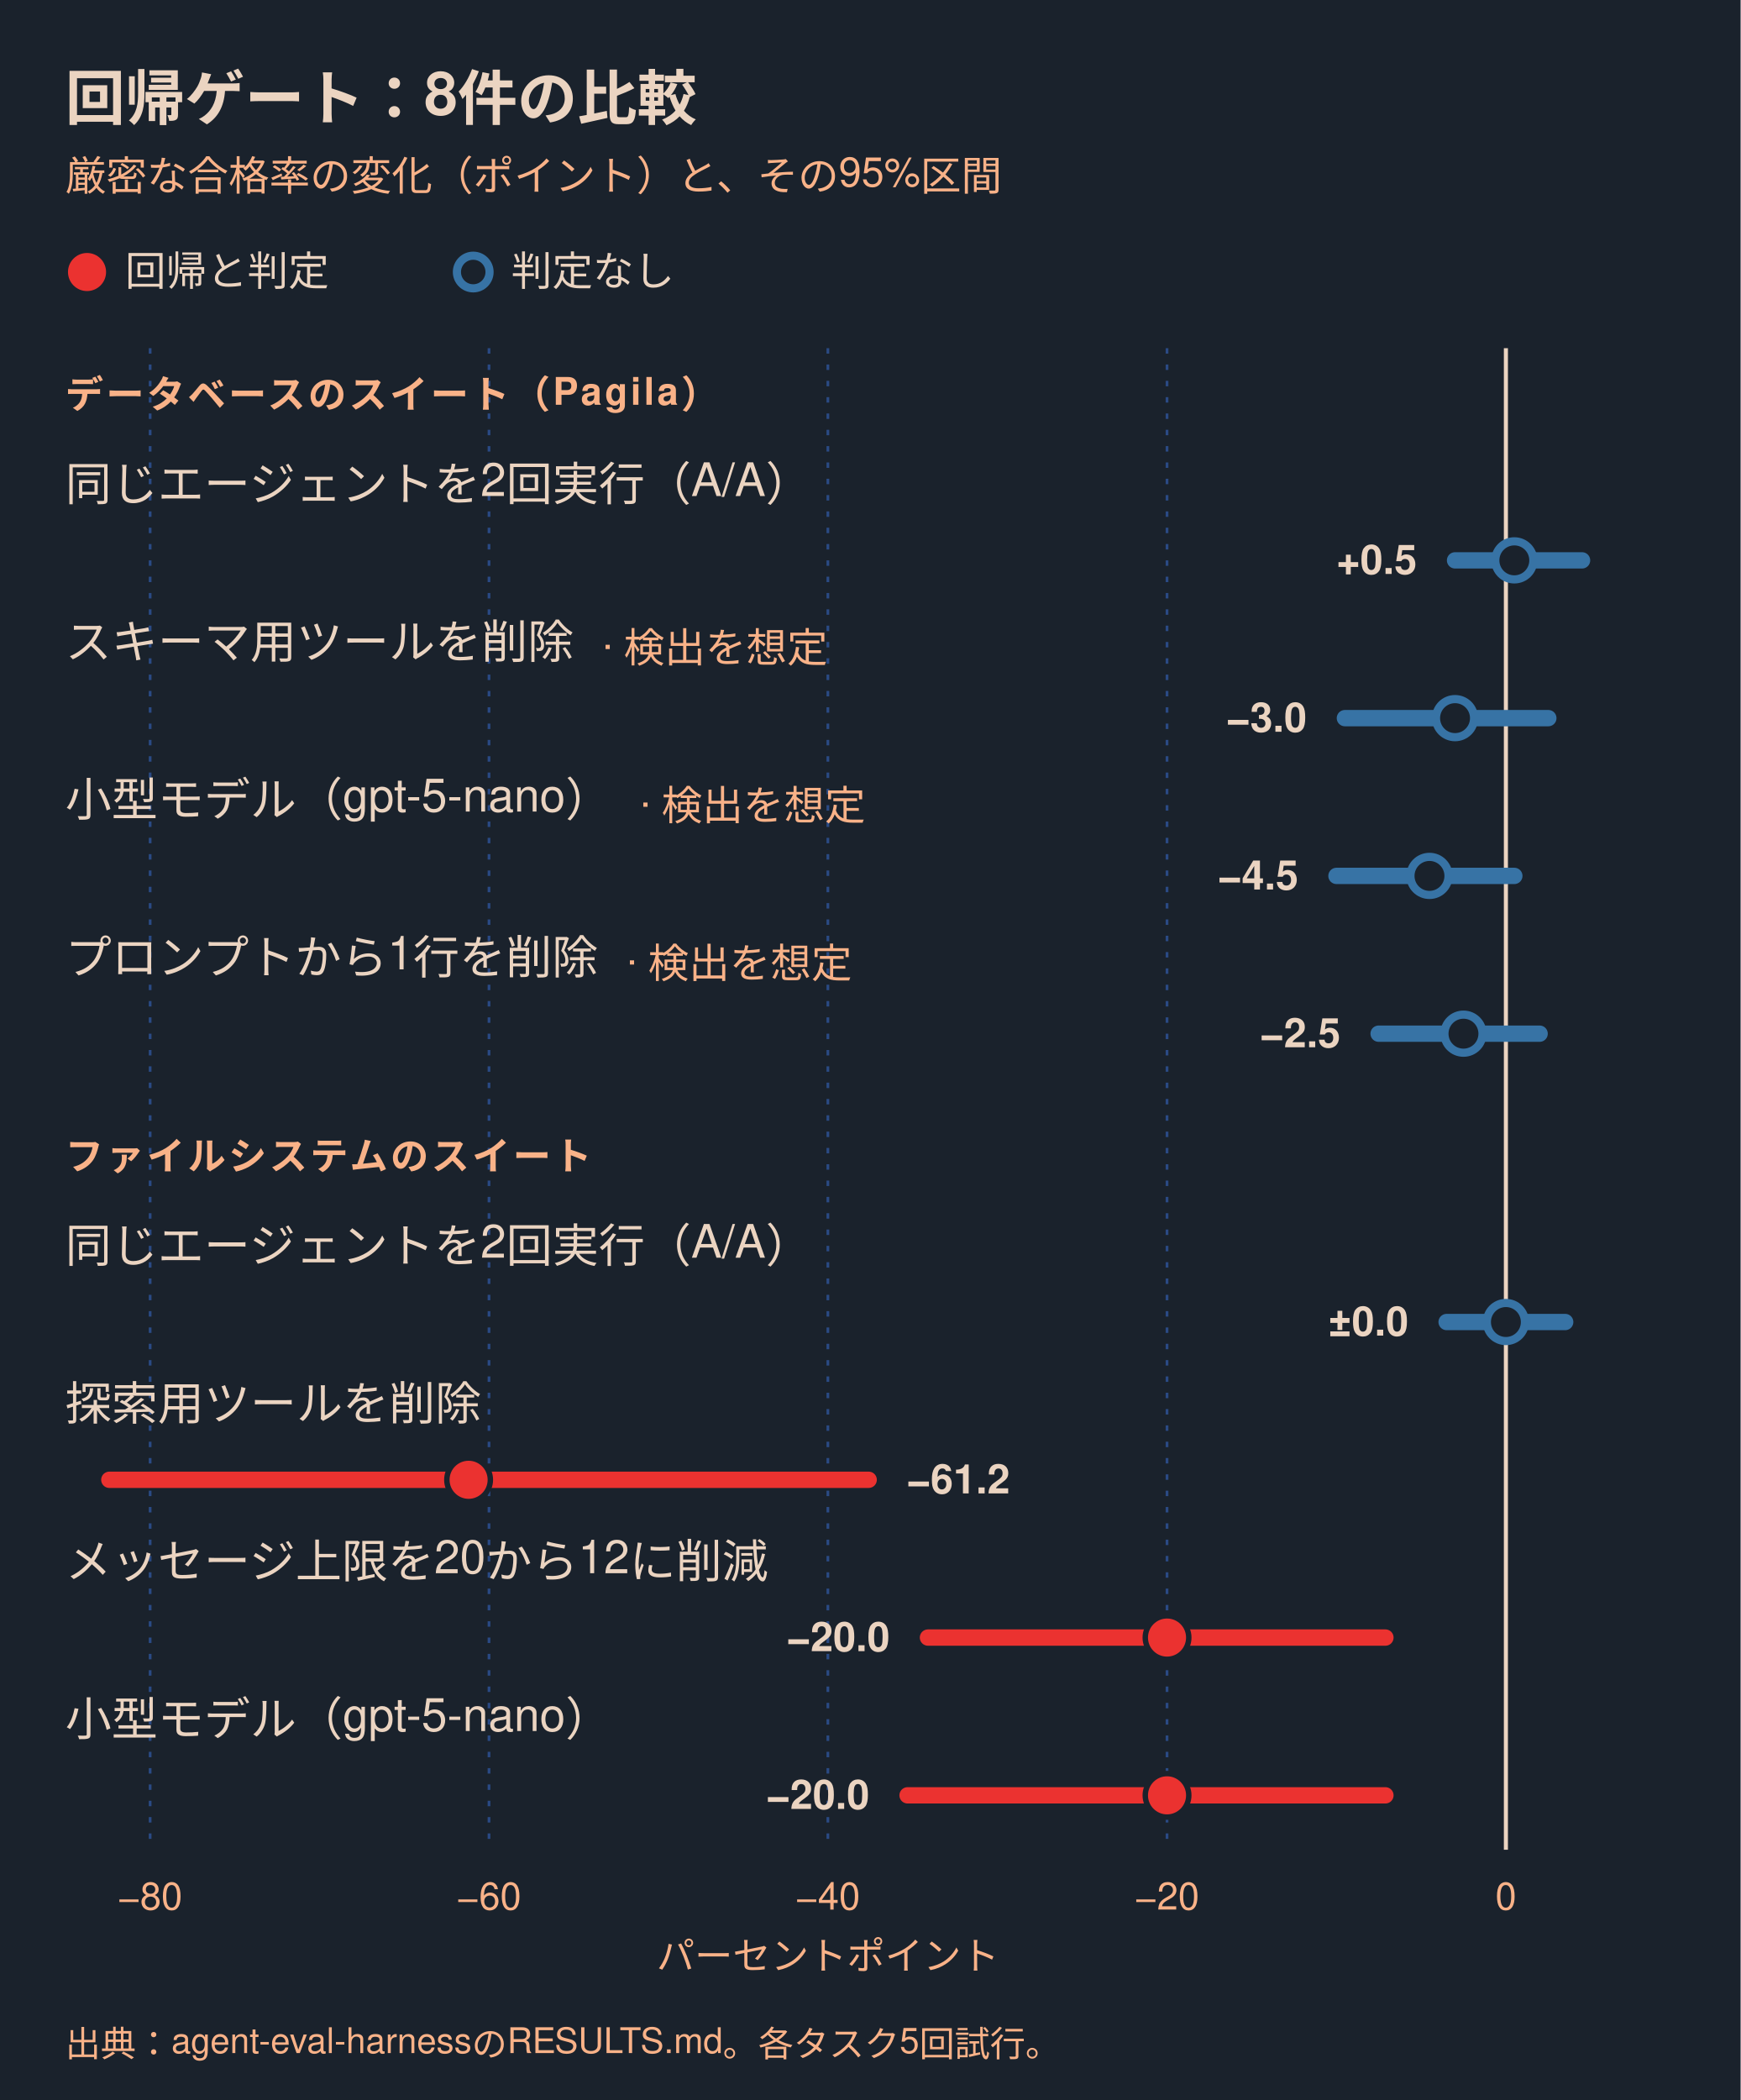
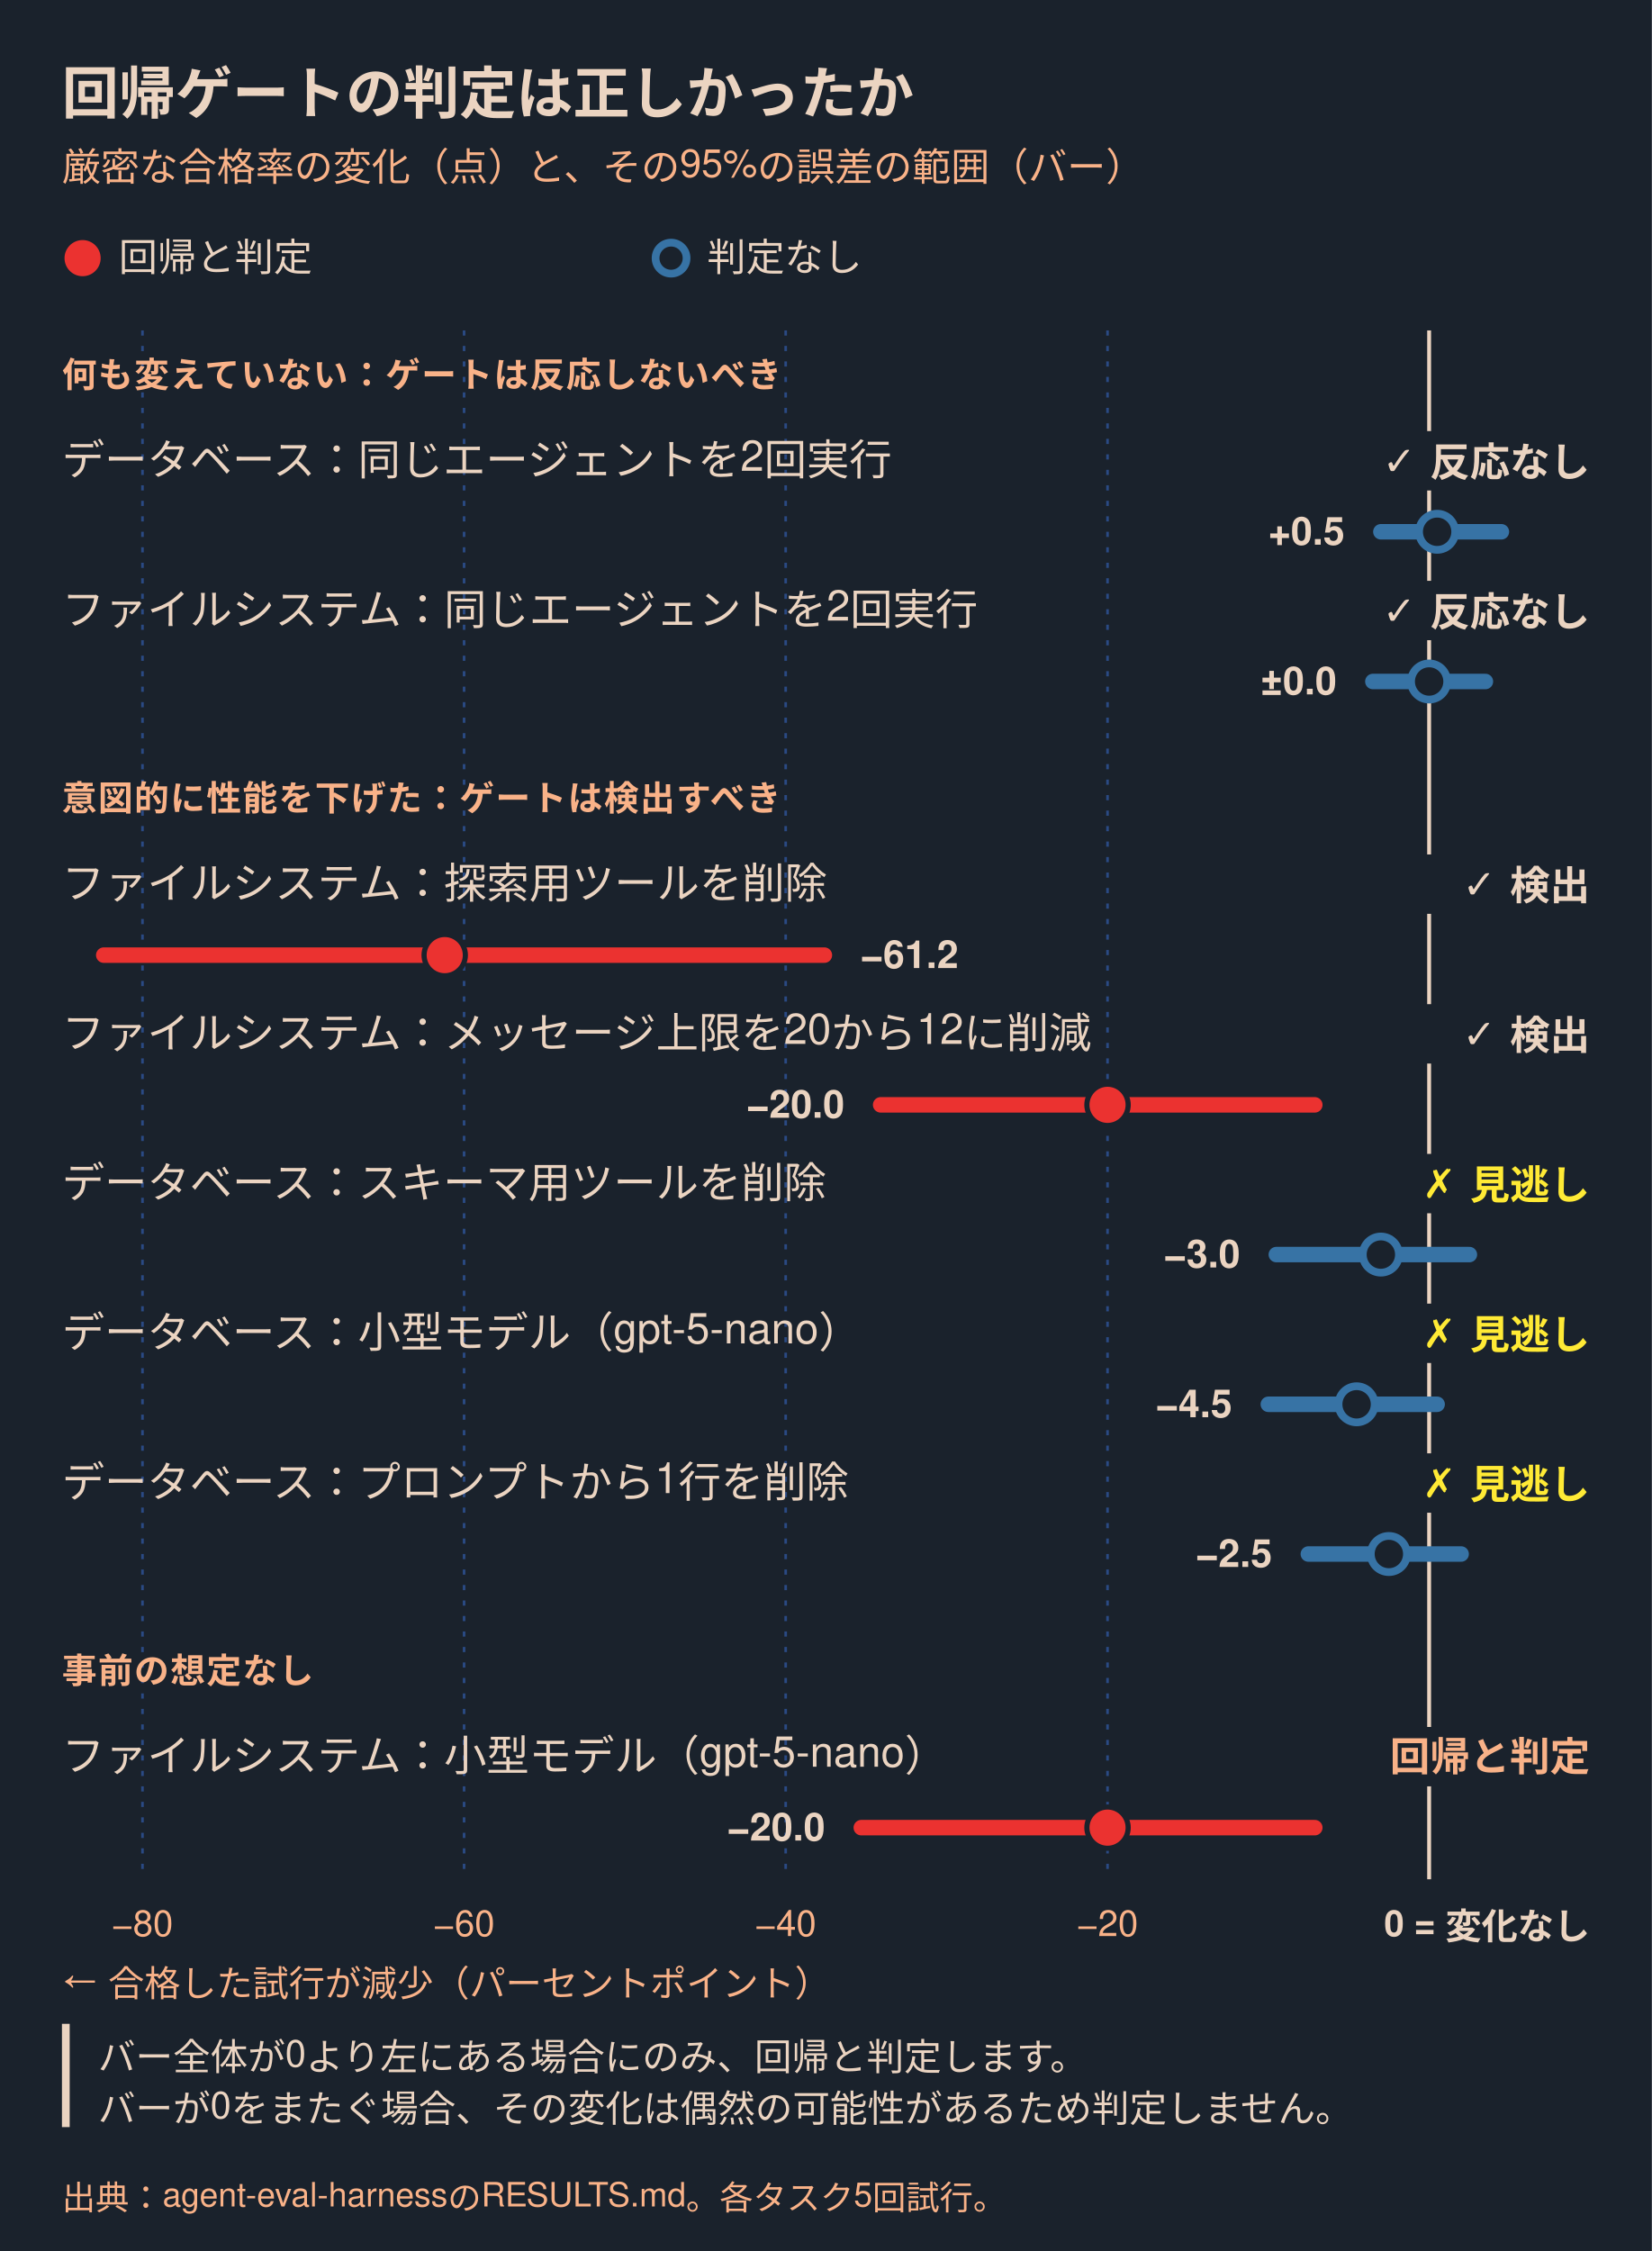
- <svg xmlns="http://www.w3.org/2000/svg" viewBox="0 0 640 772" width="640" height="772">
-   <rect width="640" height="772" fill="#1a222c" />
+ <svg xmlns="http://www.w3.org/2000/svg" viewBox="0 0 640 872" width="640" height="872">
+   <rect width="640" height="872" fill="#1a222c" />
  <g font-family="'Helvetica Neue', Helvetica, Arial, 'Hiragino Kaku Gothic ProN', 'Hiragino Sans', 'Noto Sans JP', 'Yu Gothic', Meiryo, sans-serif">
-     <text x="24" y="44" font-size="22" font-weight="700" fill="#ebd4c1">回帰ゲート：8件の比較</text>
-     <text x="24" y="70" font-size="15" fill="#f9b288">厳密な合格率の変化（ポイント）と、その95%区間</text>
+     <text x="24" y="44" font-size="22" font-weight="700" fill="#ebd4c1">回帰ゲートの判定は正しかったか</text>
+     <text x="24" y="70" font-size="15" fill="#f9b288">厳密な合格率の変化（点）と、その95%の誤差の範囲（バー）</text>
    <circle cx="32" cy="100" r="7" fill="#eb3230" />
    <text x="46" y="105" font-size="15" fill="#ebd4c1">回帰と判定</text>
-     <circle cx="174" cy="100" r="6" fill="#1a222c" stroke="#3773a5" stroke-width="3" />
-     <text x="188" y="105" font-size="15" fill="#ebd4c1">判定なし</text>
-     <line x1="55.2" y1="128" x2="55.2" y2="680" stroke="#2a4a84" stroke-width="1" stroke-dasharray="2 4" />
-     <text x="55.2" y="702" font-size="14" text-anchor="middle" fill="#f9b288">−80</text>
-     <line x1="179.8" y1="128" x2="179.8" y2="680" stroke="#2a4a84" stroke-width="1" stroke-dasharray="2 4" />
-     <text x="179.8" y="702" font-size="14" text-anchor="middle" fill="#f9b288">−60</text>
-     <line x1="304.4" y1="128" x2="304.4" y2="680" stroke="#2a4a84" stroke-width="1" stroke-dasharray="2 4" />
-     <text x="304.4" y="702" font-size="14" text-anchor="middle" fill="#f9b288">−40</text>
-     <line x1="429.1" y1="128" x2="429.1" y2="680" stroke="#2a4a84" stroke-width="1" stroke-dasharray="2 4" />
-     <text x="429.1" y="702" font-size="14" text-anchor="middle" fill="#f9b288">−20</text>
-     <line x1="553.7" y1="128" x2="553.7" y2="680" stroke="#ebd4c1" stroke-width="1.5" />
-     <text x="553.7" y="702" font-size="14" text-anchor="middle" fill="#f9b288">0</text>
-     <text x="24" y="150" font-size="14" font-weight="700" letter-spacing="1" fill="#f9b288">データベースのスイート（Pagila）</text>
-     <text x="24" y="184" font-size="17" fill="#ebd4c1">同じエージェントを2回実行（A/A）</text>
+     <circle cx="260" cy="100" r="6" fill="#1a222c" stroke="#3773a5" stroke-width="3" />
+     <text x="274" y="105" font-size="15" fill="#ebd4c1">判定なし</text>
+     <line x1="55.2" y1="128" x2="55.2" y2="728" stroke="#2a4a84" stroke-width="1" stroke-dasharray="2 4" />
+     <text x="55.2" y="750" font-size="14" text-anchor="middle" fill="#f9b288">−80</text>
+     <line x1="179.8" y1="128" x2="179.8" y2="728" stroke="#2a4a84" stroke-width="1" stroke-dasharray="2 4" />
+     <text x="179.8" y="750" font-size="14" text-anchor="middle" fill="#f9b288">−60</text>
+     <line x1="304.4" y1="128" x2="304.4" y2="728" stroke="#2a4a84" stroke-width="1" stroke-dasharray="2 4" />
+     <text x="304.4" y="750" font-size="14" text-anchor="middle" fill="#f9b288">−40</text>
+     <line x1="429.1" y1="128" x2="429.1" y2="728" stroke="#2a4a84" stroke-width="1" stroke-dasharray="2 4" />
+     <text x="429.1" y="750" font-size="14" text-anchor="middle" fill="#f9b288">−20</text>
+     <line x1="553.7" y1="128" x2="553.7" y2="728" stroke="#ebd4c1" stroke-width="1.5" />
+     <text x="616" y="750" font-size="14" font-weight="700" text-anchor="end" fill="#ebd4c1">0 = 変化なし</text>
+     <text x="24" y="150" font-size="13.5" font-weight="700" letter-spacing="0.5" fill="#f9b288">何も変えていない：ゲートは反応しないべき</text>
+     <text x="24" y="184" font-size="16.5" fill="#ebd4c1">データベース：同じエージェントを2回実行</text>
+     <rect x="480" y="167" width="140" height="23" fill="#1a222c" />
+     <text x="616" y="184" font-size="15.5" font-weight="700" text-anchor="end" fill="#ebd4c1">✓ 反応なし</text>
    <line x1="535.0" y1="206" x2="581.7" y2="206" stroke="#3773a5" stroke-width="6" stroke-linecap="round" />
    <circle cx="556.8" cy="206" r="7" fill="#1a222c" stroke="#3773a5" stroke-width="3" />
    <text x="521.0" y="211" font-size="15" font-weight="700" text-anchor="end" fill="#ebd4c1">+0.5</text>
-     <text x="24" y="242" font-size="17" fill="#ebd4c1">スキーマ用ツールを削除<tspan dx="10" fill="#f9b288" font-size="15">· 検出を想定</tspan>
-     </text>
-     <line x1="494.5" y1="264" x2="569.3" y2="264" stroke="#3773a5" stroke-width="6" stroke-linecap="round" />
-     <circle cx="535.0" cy="264" r="7" fill="#1a222c" stroke="#3773a5" stroke-width="3" />
-     <text x="480.5" y="269" font-size="15" font-weight="700" text-anchor="end" fill="#ebd4c1">−3.0</text>
-     <text x="24" y="300" font-size="17" fill="#ebd4c1">小型モデル（gpt-5-nano）<tspan dx="10" fill="#f9b288" font-size="15">· 検出を想定</tspan>
-     </text>
-     <line x1="491.4" y1="322" x2="556.8" y2="322" stroke="#3773a5" stroke-width="6" stroke-linecap="round" />
-     <circle cx="525.6" cy="322" r="7" fill="#1a222c" stroke="#3773a5" stroke-width="3" />
-     <text x="477.4" y="327" font-size="15" font-weight="700" text-anchor="end" fill="#ebd4c1">−4.5</text>
-     <text x="24" y="358" font-size="17" fill="#ebd4c1">プロンプトから1行を削除<tspan dx="10" fill="#f9b288" font-size="15">· 検出を想定</tspan>
-     </text>
-     <line x1="506.9" y1="380" x2="566.1" y2="380" stroke="#3773a5" stroke-width="6" stroke-linecap="round" />
-     <circle cx="538.1" cy="380" r="7" fill="#1a222c" stroke="#3773a5" stroke-width="3" />
-     <text x="492.9" y="385" font-size="15" font-weight="700" text-anchor="end" fill="#ebd4c1">−2.5</text>
-     <text x="24" y="430" font-size="14" font-weight="700" letter-spacing="1" fill="#f9b288">ファイルシステムのスイート</text>
-     <text x="24" y="464" font-size="17" fill="#ebd4c1">同じエージェントを2回実行（A/A）</text>
-     <line x1="531.9" y1="486" x2="575.5" y2="486" stroke="#3773a5" stroke-width="6" stroke-linecap="round" />
-     <circle cx="553.7" cy="486" r="7" fill="#1a222c" stroke="#3773a5" stroke-width="3" />
-     <text x="517.9" y="491" font-size="15" font-weight="700" text-anchor="end" fill="#ebd4c1">±0.0</text>
-     <text x="24" y="522" font-size="17" fill="#ebd4c1">探索用ツールを削除</text>
-     <line x1="40.2" y1="544" x2="319.4" y2="544" stroke="#eb3230" stroke-width="6" stroke-linecap="round" />
-     <circle cx="172.3" cy="544" r="8" fill="#eb3230" stroke="#1a222c" stroke-width="2" />
-     <text x="333.4" y="549" font-size="15" font-weight="700" text-anchor="start" fill="#ebd4c1">−61.2</text>
-     <text x="24" y="580" font-size="17" fill="#ebd4c1">メッセージ上限を20から12に削減</text>
-     <line x1="341.2" y1="602" x2="509.4" y2="602" stroke="#eb3230" stroke-width="6" stroke-linecap="round" />
-     <circle cx="429.1" cy="602" r="8" fill="#eb3230" stroke="#1a222c" stroke-width="2" />
-     <text x="327.2" y="607" font-size="15" font-weight="700" text-anchor="end" fill="#ebd4c1">−20.0</text>
-     <text x="24" y="638" font-size="17" fill="#ebd4c1">小型モデル（gpt-5-nano）</text>
-     <line x1="333.7" y1="660" x2="509.4" y2="660" stroke="#eb3230" stroke-width="6" stroke-linecap="round" />
-     <circle cx="429.1" cy="660" r="8" fill="#eb3230" stroke="#1a222c" stroke-width="2" />
-     <text x="319.7" y="665" font-size="15" font-weight="700" text-anchor="end" fill="#ebd4c1">−20.0</text>
-     <text x="304.4" y="724" font-size="14" text-anchor="middle" fill="#f9b288">パーセントポイント</text>
-     <text x="24" y="756" font-size="13" fill="#f9b288">出典：agent-eval-harnessのRESULTS.md。各タスク5回試行。</text>
+     <text x="24" y="242" font-size="16.5" fill="#ebd4c1">ファイルシステム：同じエージェントを2回実行</text>
+     <rect x="480" y="225" width="140" height="23" fill="#1a222c" />
+     <text x="616" y="242" font-size="15.5" font-weight="700" text-anchor="end" fill="#ebd4c1">✓ 反応なし</text>
+     <line x1="531.9" y1="264" x2="575.5" y2="264" stroke="#3773a5" stroke-width="6" stroke-linecap="round" />
+     <circle cx="553.7" cy="264" r="7" fill="#1a222c" stroke="#3773a5" stroke-width="3" />
+     <text x="517.9" y="269" font-size="15" font-weight="700" text-anchor="end" fill="#ebd4c1">±0.0</text>
+     <text x="24" y="314" font-size="13.5" font-weight="700" letter-spacing="0.5" fill="#f9b288">意図的に性能を下げた：ゲートは検出すべき</text>
+     <text x="24" y="348" font-size="16.5" fill="#ebd4c1">ファイルシステム：探索用ツールを削除</text>
+     <rect x="480" y="331" width="140" height="23" fill="#1a222c" />
+     <text x="616" y="348" font-size="15.5" font-weight="700" text-anchor="end" fill="#ebd4c1">✓ 検出</text>
+     <line x1="40.2" y1="370" x2="319.4" y2="370" stroke="#eb3230" stroke-width="6" stroke-linecap="round" />
+     <circle cx="172.3" cy="370" r="8" fill="#eb3230" stroke="#1a222c" stroke-width="2" />
+     <text x="333.4" y="375" font-size="15" font-weight="700" text-anchor="start" fill="#ebd4c1">−61.2</text>
+     <text x="24" y="406" font-size="16.5" fill="#ebd4c1">ファイルシステム：メッセージ上限を20から12に削減</text>
+     <rect x="480" y="389" width="140" height="23" fill="#1a222c" />
+     <text x="616" y="406" font-size="15.5" font-weight="700" text-anchor="end" fill="#ebd4c1">✓ 検出</text>
+     <line x1="341.2" y1="428" x2="509.4" y2="428" stroke="#eb3230" stroke-width="6" stroke-linecap="round" />
+     <circle cx="429.1" cy="428" r="8" fill="#eb3230" stroke="#1a222c" stroke-width="2" />
+     <text x="327.2" y="433" font-size="15" font-weight="700" text-anchor="end" fill="#ebd4c1">−20.0</text>
+     <text x="24" y="464" font-size="16.5" fill="#ebd4c1">データベース：スキーマ用ツールを削除</text>
+     <rect x="480" y="447" width="140" height="23" fill="#1a222c" />
+     <text x="616" y="464" font-size="15.5" font-weight="700" text-anchor="end" fill="#ffea35">✗ 見逃し</text>
+     <line x1="494.5" y1="486" x2="569.3" y2="486" stroke="#3773a5" stroke-width="6" stroke-linecap="round" />
+     <circle cx="535.0" cy="486" r="7" fill="#1a222c" stroke="#3773a5" stroke-width="3" />
+     <text x="480.5" y="491" font-size="15" font-weight="700" text-anchor="end" fill="#ebd4c1">−3.0</text>
+     <text x="24" y="522" font-size="16.5" fill="#ebd4c1">データベース：小型モデル（gpt-5-nano）</text>
+     <rect x="480" y="505" width="140" height="23" fill="#1a222c" />
+     <text x="616" y="522" font-size="15.5" font-weight="700" text-anchor="end" fill="#ffea35">✗ 見逃し</text>
+     <line x1="491.4" y1="544" x2="556.8" y2="544" stroke="#3773a5" stroke-width="6" stroke-linecap="round" />
+     <circle cx="525.6" cy="544" r="7" fill="#1a222c" stroke="#3773a5" stroke-width="3" />
+     <text x="477.4" y="549" font-size="15" font-weight="700" text-anchor="end" fill="#ebd4c1">−4.5</text>
+     <text x="24" y="580" font-size="16.5" fill="#ebd4c1">データベース：プロンプトから1行を削除</text>
+     <rect x="480" y="563" width="140" height="23" fill="#1a222c" />
+     <text x="616" y="580" font-size="15.5" font-weight="700" text-anchor="end" fill="#ffea35">✗ 見逃し</text>
+     <line x1="506.9" y1="602" x2="566.1" y2="602" stroke="#3773a5" stroke-width="6" stroke-linecap="round" />
+     <circle cx="538.1" cy="602" r="7" fill="#1a222c" stroke="#3773a5" stroke-width="3" />
+     <text x="492.9" y="607" font-size="15" font-weight="700" text-anchor="end" fill="#ebd4c1">−2.5</text>
+     <text x="24" y="652" font-size="13.5" font-weight="700" letter-spacing="0.5" fill="#f9b288">事前の想定なし</text>
+     <text x="24" y="686" font-size="16.5" fill="#ebd4c1">ファイルシステム：小型モデル（gpt-5-nano）</text>
+     <rect x="480" y="669" width="140" height="23" fill="#1a222c" />
+     <text x="616" y="686" font-size="15.5" font-weight="700" text-anchor="end" fill="#f9b288">回帰と判定</text>
+     <line x1="333.7" y1="708" x2="509.4" y2="708" stroke="#eb3230" stroke-width="6" stroke-linecap="round" />
+     <circle cx="429.1" cy="708" r="8" fill="#eb3230" stroke="#1a222c" stroke-width="2" />
+     <text x="319.7" y="713" font-size="15" font-weight="700" text-anchor="end" fill="#ebd4c1">−20.0</text>
+     <text x="24" y="772" font-size="14" fill="#f9b288">← 合格した試行が減少（パーセントポイント）</text>
+     <rect x="24" y="784" width="3" height="40" fill="#ebd4c1" />
+     <text x="38" y="802" font-size="14.5" fill="#ebd4c1">バー全体が0より左にある場合にのみ、回帰と判定します。</text>
+     <text x="38" y="822" font-size="14.5" fill="#ebd4c1">バーが0をまたぐ場合、その変化は偶然の可能性があるため判定しません。</text>
+     <text x="24" y="856" font-size="13" fill="#f9b288">出典：agent-eval-harnessのRESULTS.md。各タスク5回試行。</text>
  </g>
</svg>
